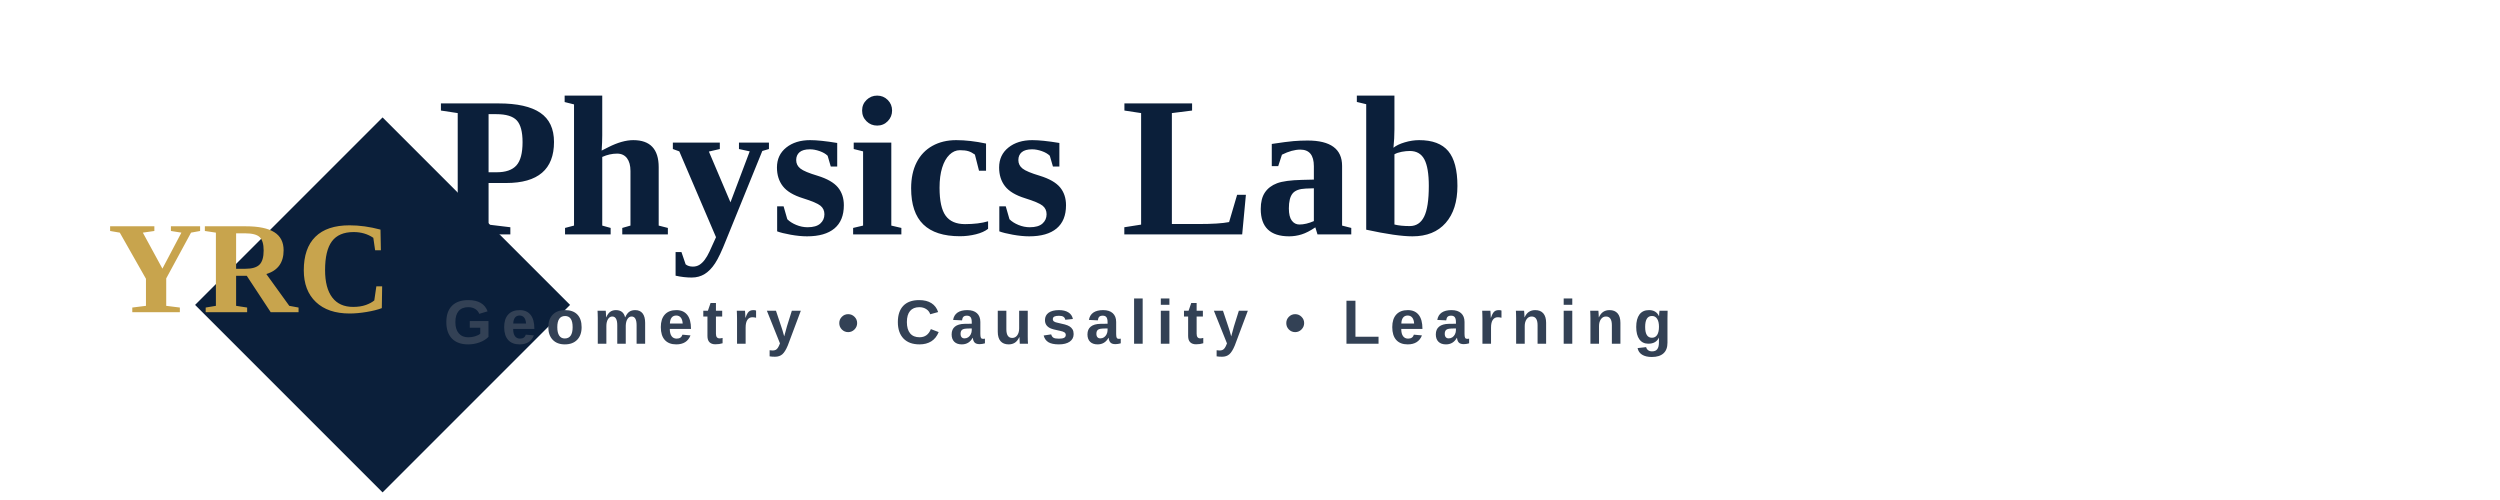
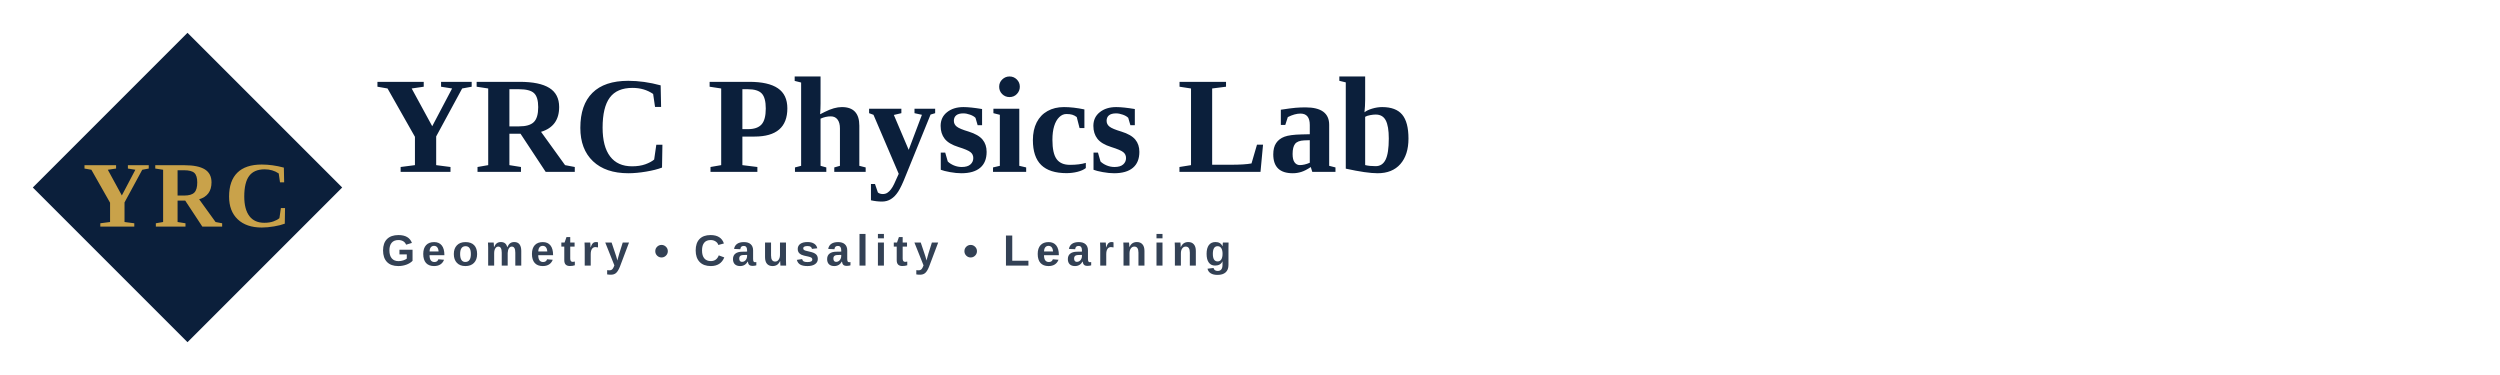
- <svg xmlns="http://www.w3.org/2000/svg" viewBox="0 0 800 160">
-   <g transform="translate(20, 20)">
-     <rect x="60" y="0" width="84.85" height="84.85" transform="rotate(45 60 60)" fill="#0B1F3A" />
-     <text x="60" y="68" dominant-baseline="middle" text-anchor="middle" font-family="Georgia, 'Times New Roman', serif" font-weight="bold" font-size="42" fill="#C8A44D">YRC</text>
+ <svg xmlns="http://www.w3.org/2000/svg" viewBox="0 0 800 120">
+   <defs>
+     <style>
+       @font-face {
+         font-family: 'Times New Roman';
+         src: local('Times New Roman');
+       }
+       @font-face {
+         font-family: 'Arial';
+         src: local('Arial');
+       }
+     </style>
+   </defs>
+   <g transform="translate(10, 10)">
+     <rect x="15" y="15" width="70" height="70" transform="rotate(45 50 50)" fill="#0B1F3B" />
+     <text x="50" y="54" dominant-baseline="middle" text-anchor="middle" font-family="'Times New Roman', Georgia, serif" font-weight="bold" font-size="30" fill="#C9A24A" letter-spacing="1">YRC</text>
  </g>
-   <text x="140" y="75" font-family="Georgia, 'Times New Roman', serif" font-weight="bold" font-size="64" fill="#0B1F3A">Physics Lab</text>
-   <text x="142" y="110" font-family="Arial, Helvetica, sans-serif" font-weight="bold" font-size="20" letter-spacing="3" fill="#334155" text-transform="uppercase">Geometry • Causality • Learning</text>
+   <text x="120" y="55" font-family="'Times New Roman', Georgia, serif" font-weight="bold" font-size="44" fill="#0B1F3B">YRC Physics Lab</text>
+   <text x="122" y="85" font-family="Arial, Helvetica, sans-serif" font-weight="bold" font-size="14" letter-spacing="2" fill="#334155" text-transform="uppercase">Geometry • Causality • Learning</text>
</svg>
